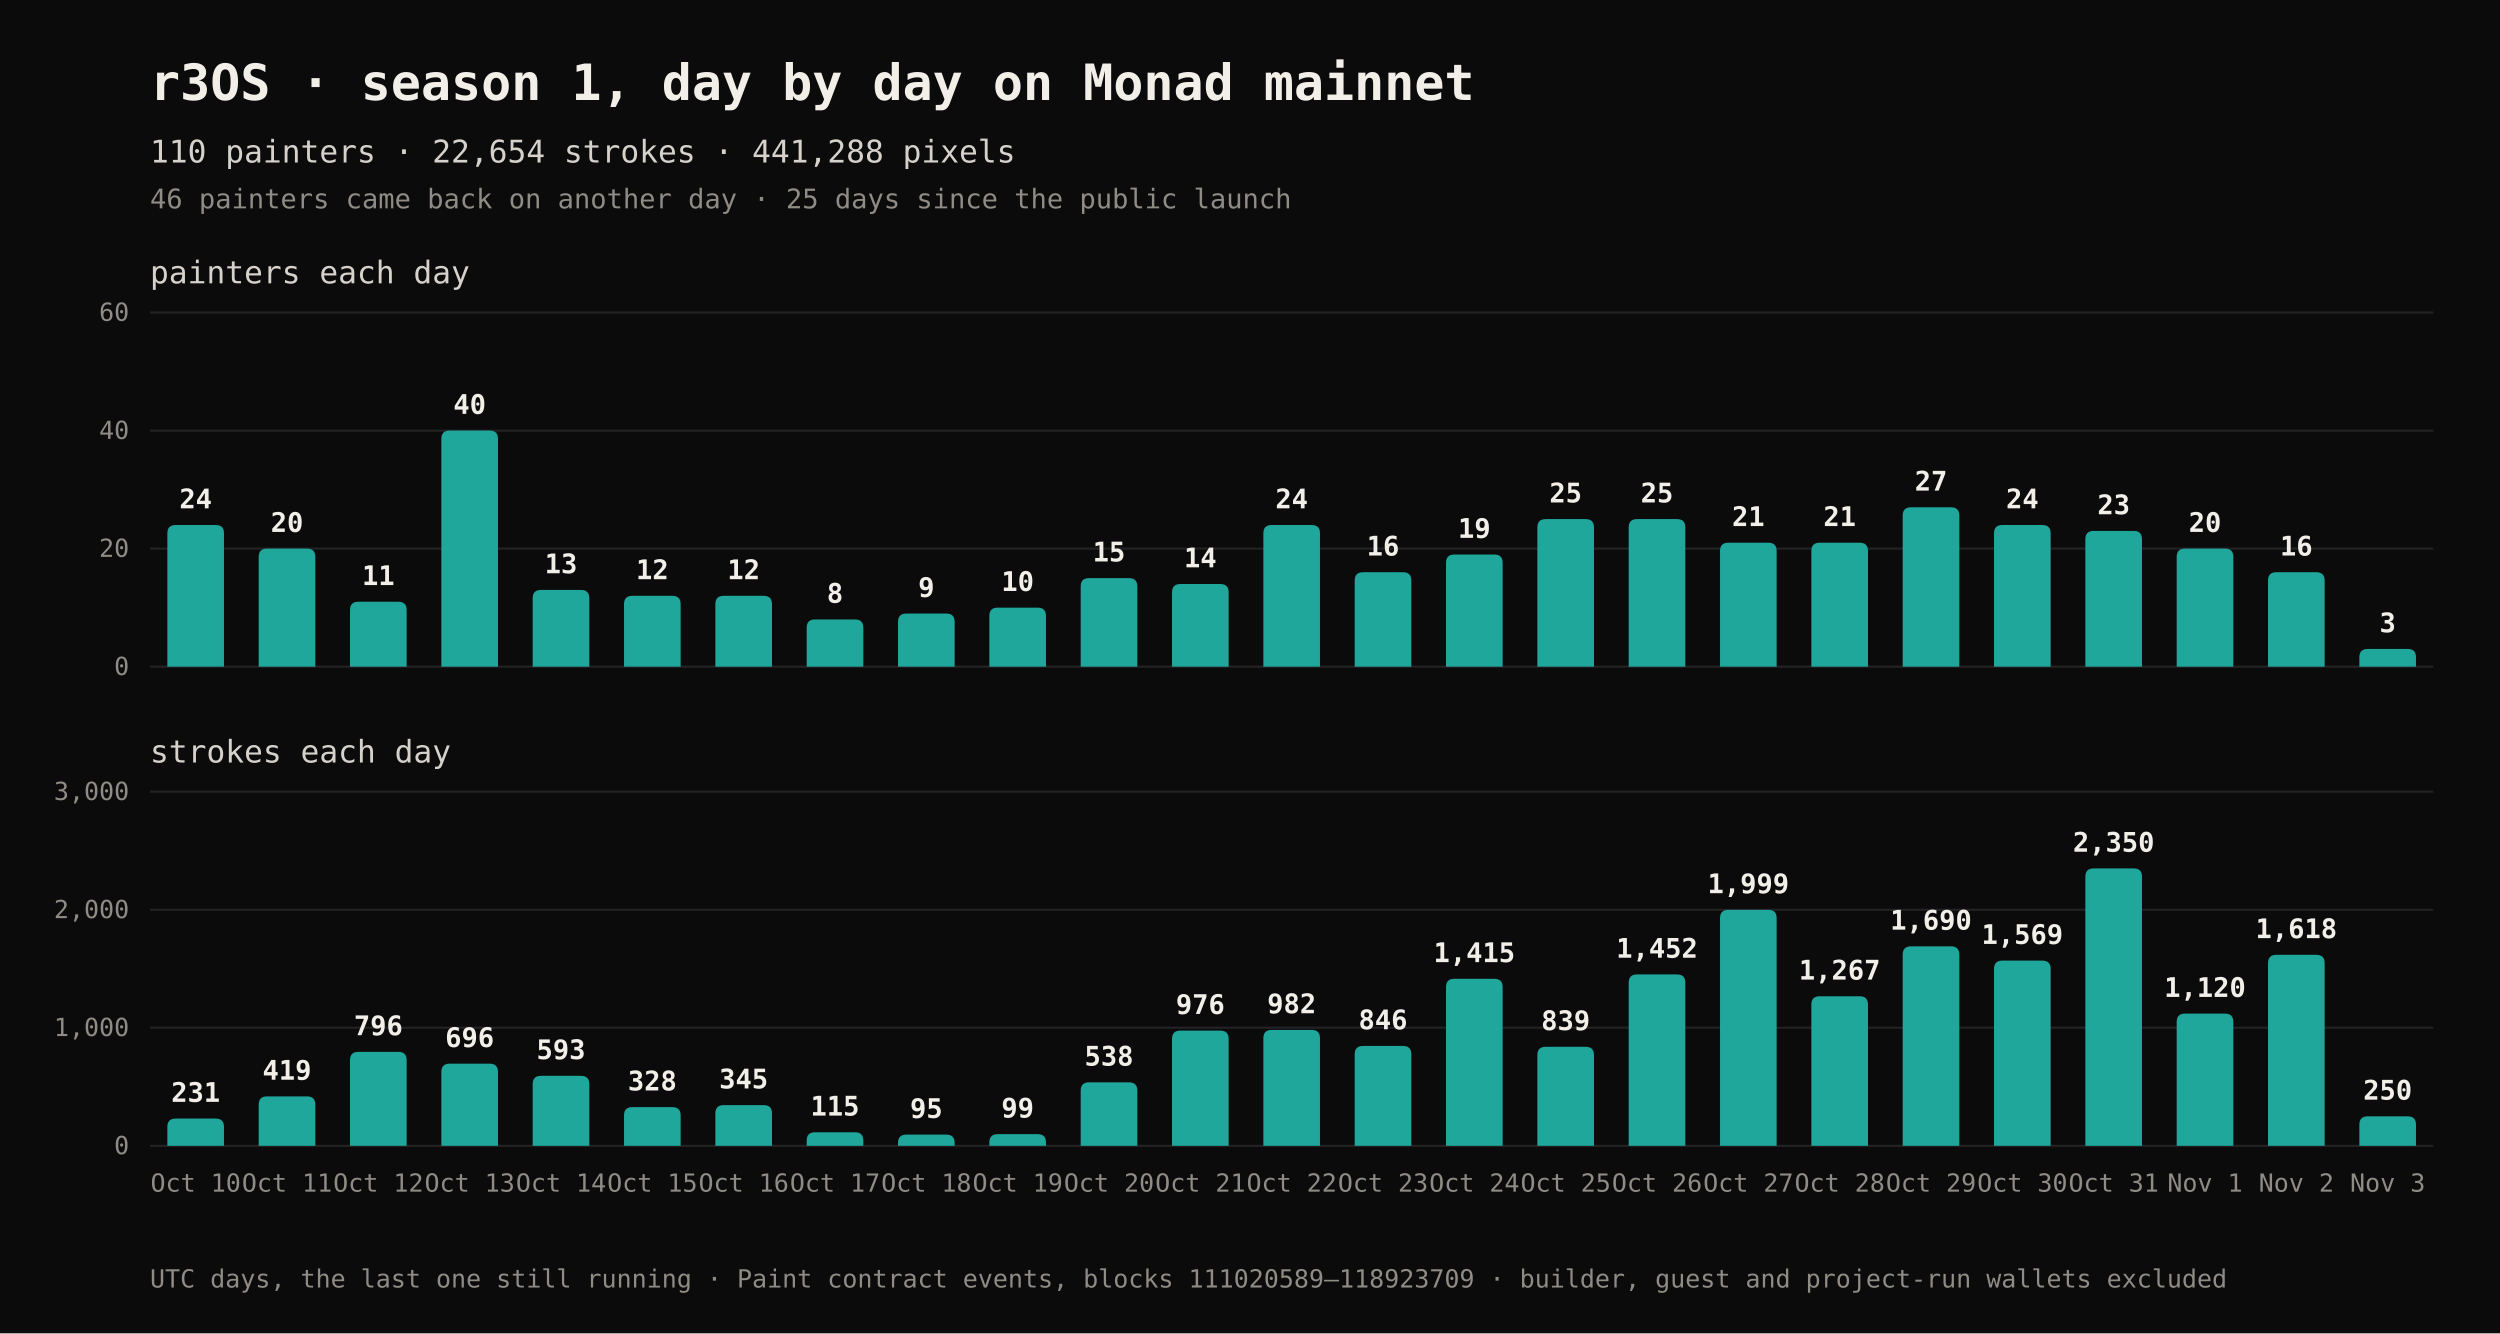
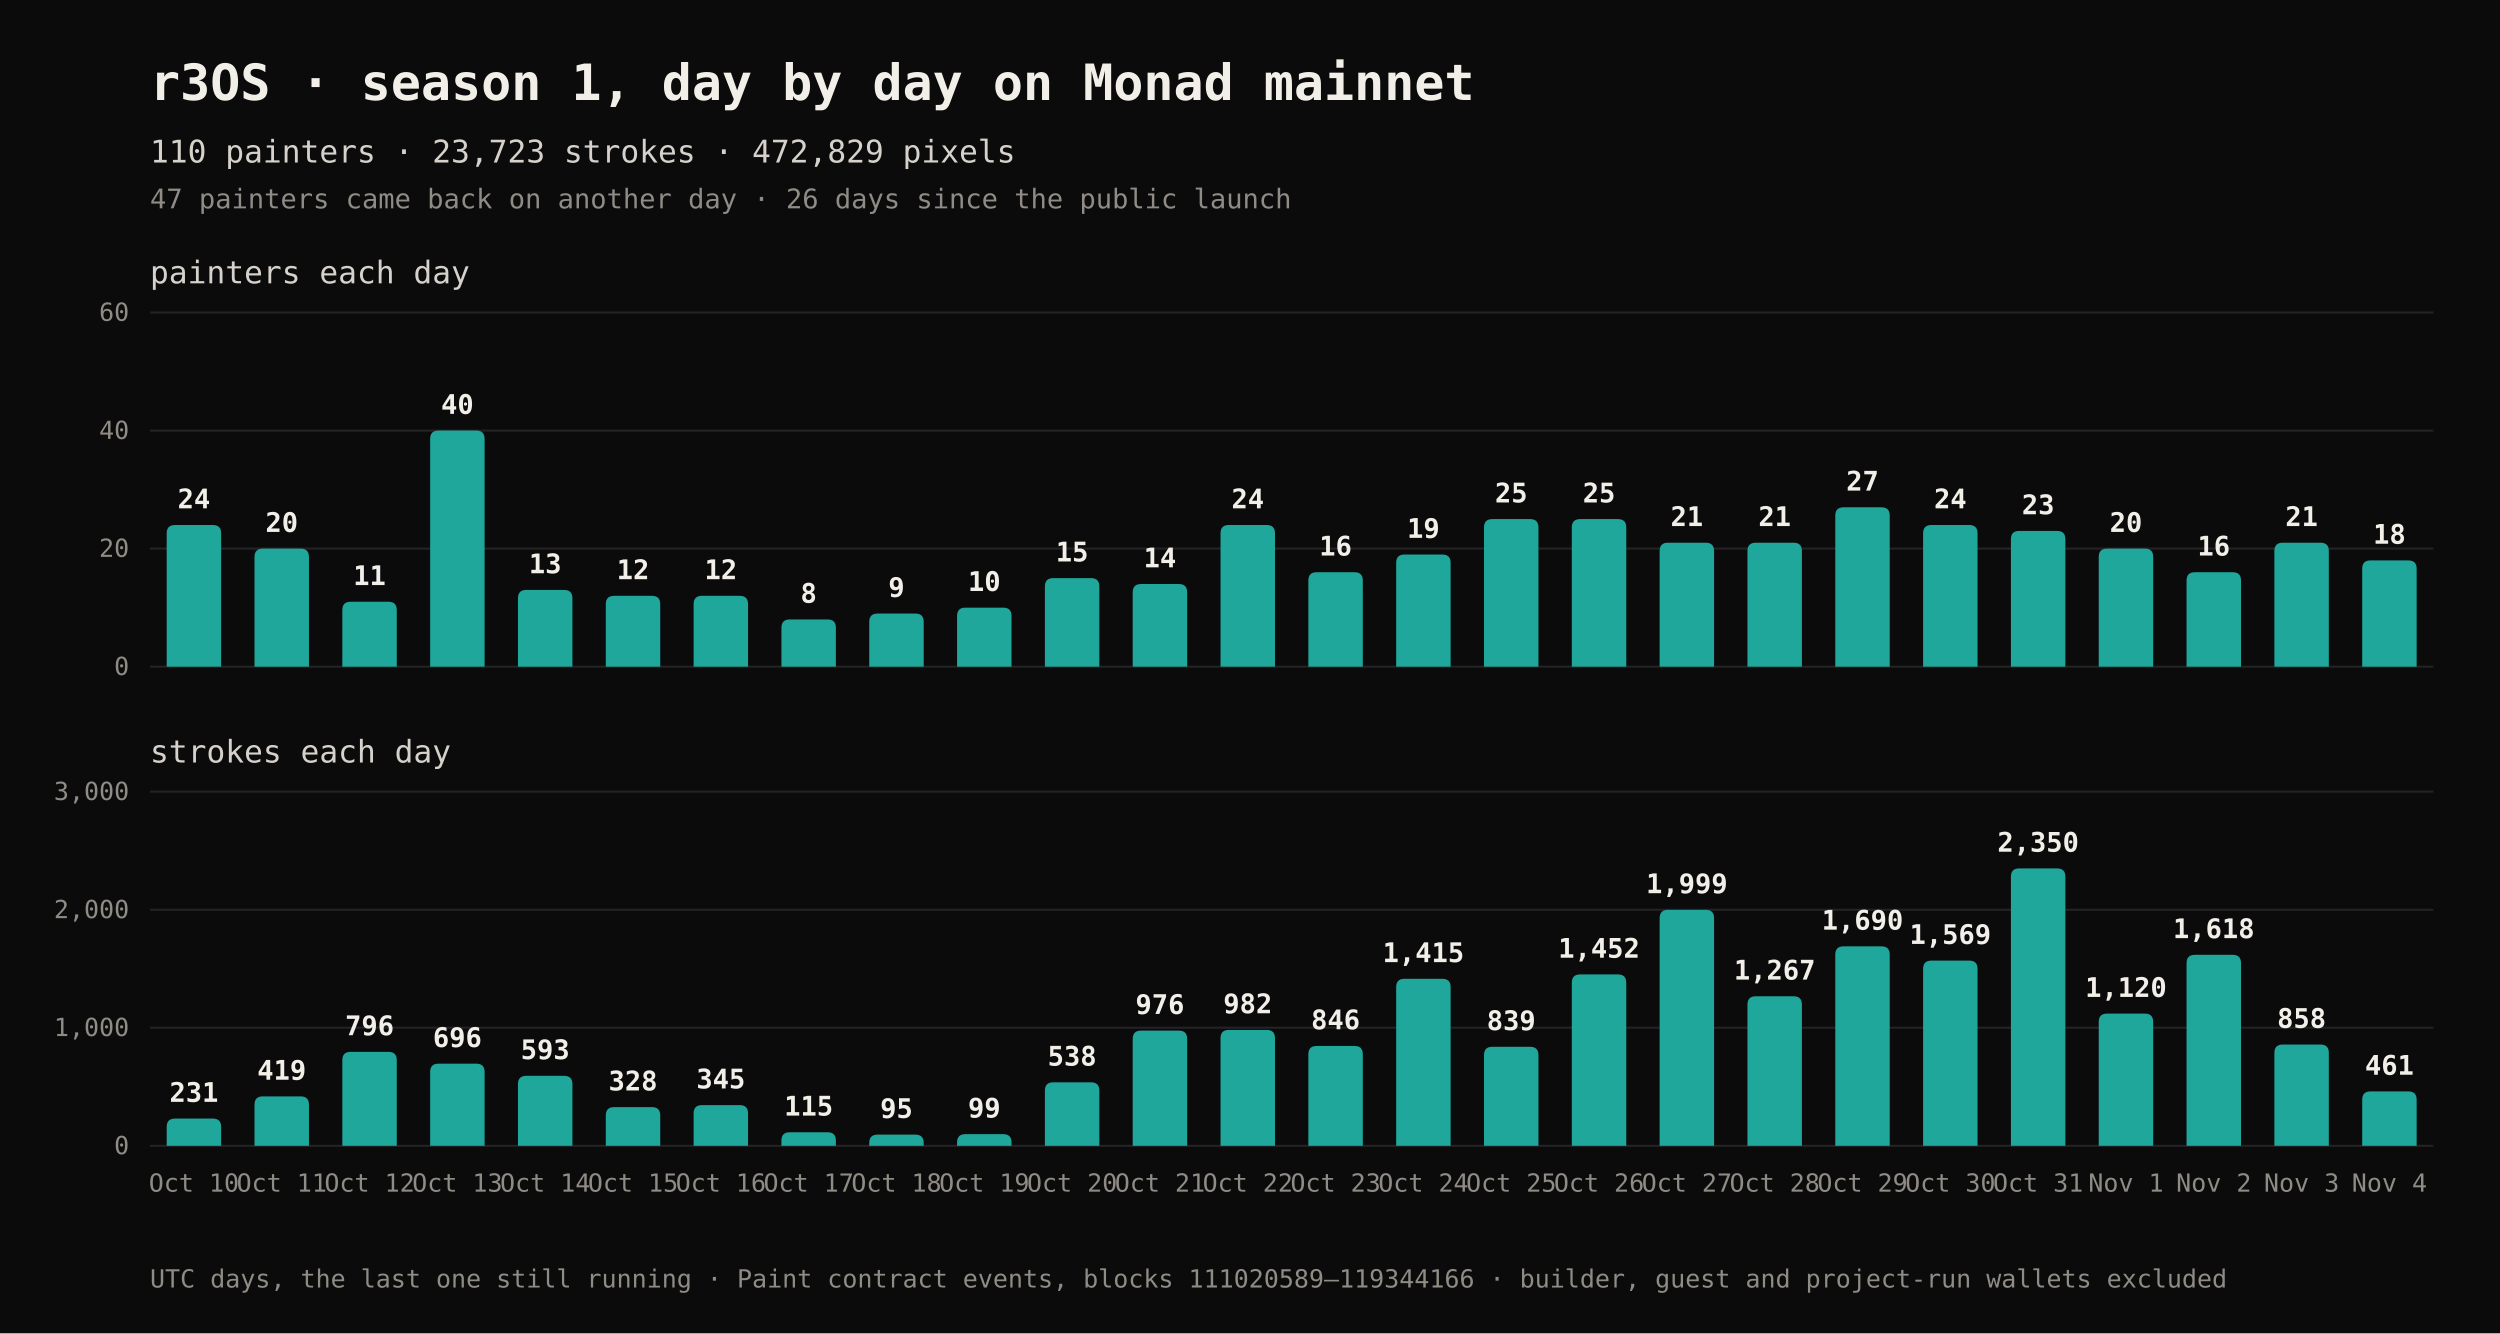
<svg xmlns="http://www.w3.org/2000/svg" width="1200" height="640" viewBox="0 0 1200 640" role="img" aria-labelledby="t d" font-family="'IBM Plex Mono', ui-monospace, SFMono-Regular, Menlo, Consolas, monospace">
  <rect width="1200" height="640" fill="#0b0b0c" />
  <text x="72" y="48" fill="#f2efe9" font-size="24" font-weight="700">r3OS · season 1, day by day on Monad mainnet</text>
-   <text x="72" y="78" fill="#d6d2cb" font-size="15">110 painters · 22,654 strokes · 441,288 pixels</text>
-   <text x="72" y="100" fill="#8f8b85" font-size="13">46 painters came back on another day · 25 days since the public launch</text>
+   <text x="72" y="78" fill="#d6d2cb" font-size="15">110 painters · 23,723 strokes · 472,829 pixels</text>
+   <text x="72" y="100" fill="#8f8b85" font-size="13">47 painters came back on another day · 26 days since the public launch</text>
  <text x="72" y="136" fill="#d6d2cb" font-size="15">painters each day</text>
  <line x1="72" x2="1168" y1="320.0" y2="320.0" stroke="#232326" stroke-width="1" />
  <text x="62" y="320.0" dy="4" text-anchor="end" fill="#8f8b85" font-size="12">0</text>
  <line x1="72" x2="1168" y1="263.3" y2="263.3" stroke="#232326" stroke-width="1" />
  <text x="62" y="263.3" dy="4" text-anchor="end" fill="#8f8b85" font-size="12">20</text>
  <line x1="72" x2="1168" y1="206.7" y2="206.7" stroke="#232326" stroke-width="1" />
  <text x="62" y="206.7" dy="4" text-anchor="end" fill="#8f8b85" font-size="12">40</text>
  <line x1="72" x2="1168" y1="150.0" y2="150.0" stroke="#232326" stroke-width="1" />
  <text x="62" y="150.0" dy="4" text-anchor="end" fill="#8f8b85" font-size="12">60</text>
-   <path d="M80.33,320V256Q80.33,252 84.33,252H103.51Q107.51,252 107.51,256V320Z" fill="#1fa79c" />
-   <text x="93.92" y="244" text-anchor="middle" fill="#f2efe9" font-size="13" font-weight="600">24</text>
-   <path d="M124.17,320V267.333Q124.17,263.333 128.17,263.333H147.35Q151.35,263.333 151.35,267.333V320Z" fill="#1fa79c" />
-   <text x="137.76" y="255.333" text-anchor="middle" fill="#f2efe9" font-size="13" font-weight="600">20</text>
-   <path d="M168.01,320V292.833Q168.01,288.833 172.01,288.833H191.19Q195.19,288.833 195.19,292.833V320Z" fill="#1fa79c" />
-   <text x="181.6" y="280.833" text-anchor="middle" fill="#f2efe9" font-size="13" font-weight="600">11</text>
-   <path d="M211.85,320V210.667Q211.85,206.667 215.85,206.667H235.03Q239.03,206.667 239.03,210.667V320Z" fill="#1fa79c" />
-   <text x="225.44" y="198.667" text-anchor="middle" fill="#f2efe9" font-size="13" font-weight="600">40</text>
-   <path d="M255.69,320V287.167Q255.69,283.167 259.69,283.167H278.87Q282.87,283.167 282.87,287.167V320Z" fill="#1fa79c" />
-   <text x="269.28" y="275.167" text-anchor="middle" fill="#f2efe9" font-size="13" font-weight="600">13</text>
-   <path d="M299.53,320V290Q299.53,286 303.53,286H322.71Q326.71,286 326.71,290V320Z" fill="#1fa79c" />
-   <text x="313.12" y="278" text-anchor="middle" fill="#f2efe9" font-size="13" font-weight="600">12</text>
-   <path d="M343.37,320V290Q343.37,286 347.37,286H366.55Q370.55,286 370.55,290V320Z" fill="#1fa79c" />
-   <text x="356.96" y="278" text-anchor="middle" fill="#f2efe9" font-size="13" font-weight="600">12</text>
-   <path d="M387.21,320V301.333Q387.21,297.333 391.21,297.333H410.39Q414.39,297.333 414.39,301.333V320Z" fill="#1fa79c" />
-   <text x="400.8" y="289.333" text-anchor="middle" fill="#f2efe9" font-size="13" font-weight="600">8</text>
-   <path d="M431.05,320V298.5Q431.05,294.5 435.05,294.5H454.23Q458.23,294.5 458.23,298.5V320Z" fill="#1fa79c" />
-   <text x="444.64" y="286.5" text-anchor="middle" fill="#f2efe9" font-size="13" font-weight="600">9</text>
-   <path d="M474.89,320V295.667Q474.89,291.667 478.89,291.667H498.07Q502.07,291.667 502.07,295.667V320Z" fill="#1fa79c" />
-   <text x="488.48" y="283.667" text-anchor="middle" fill="#f2efe9" font-size="13" font-weight="600">10</text>
-   <path d="M518.73,320V281.5Q518.73,277.5 522.73,277.5H541.91Q545.91,277.5 545.91,281.5V320Z" fill="#1fa79c" />
-   <text x="532.32" y="269.5" text-anchor="middle" fill="#f2efe9" font-size="13" font-weight="600">15</text>
-   <path d="M562.57,320V284.333Q562.57,280.333 566.57,280.333H585.75Q589.75,280.333 589.75,284.333V320Z" fill="#1fa79c" />
-   <text x="576.16" y="272.333" text-anchor="middle" fill="#f2efe9" font-size="13" font-weight="600">14</text>
-   <path d="M606.41,320V256Q606.41,252 610.41,252H629.59Q633.59,252 633.59,256V320Z" fill="#1fa79c" />
-   <text x="620" y="244" text-anchor="middle" fill="#f2efe9" font-size="13" font-weight="600">24</text>
-   <path d="M650.25,320V278.667Q650.25,274.667 654.25,274.667H673.43Q677.43,274.667 677.43,278.667V320Z" fill="#1fa79c" />
-   <text x="663.84" y="266.667" text-anchor="middle" fill="#f2efe9" font-size="13" font-weight="600">16</text>
-   <path d="M694.09,320V270.167Q694.09,266.167 698.09,266.167H717.27Q721.27,266.167 721.27,270.167V320Z" fill="#1fa79c" />
-   <text x="707.68" y="258.167" text-anchor="middle" fill="#f2efe9" font-size="13" font-weight="600">19</text>
-   <path d="M737.93,320V253.167Q737.93,249.167 741.93,249.167H761.11Q765.11,249.167 765.11,253.167V320Z" fill="#1fa79c" />
-   <text x="751.52" y="241.167" text-anchor="middle" fill="#f2efe9" font-size="13" font-weight="600">25</text>
-   <path d="M781.77,320V253.167Q781.77,249.167 785.77,249.167H804.95Q808.95,249.167 808.95,253.167V320Z" fill="#1fa79c" />
-   <text x="795.36" y="241.167" text-anchor="middle" fill="#f2efe9" font-size="13" font-weight="600">25</text>
-   <path d="M825.61,320V264.5Q825.61,260.5 829.61,260.5H848.79Q852.79,260.5 852.79,264.5V320Z" fill="#1fa79c" />
-   <text x="839.2" y="252.5" text-anchor="middle" fill="#f2efe9" font-size="13" font-weight="600">21</text>
-   <path d="M869.45,320V264.5Q869.45,260.5 873.45,260.5H892.63Q896.63,260.5 896.63,264.5V320Z" fill="#1fa79c" />
-   <text x="883.04" y="252.5" text-anchor="middle" fill="#f2efe9" font-size="13" font-weight="600">21</text>
-   <path d="M913.29,320V247.5Q913.29,243.5 917.29,243.5H936.47Q940.47,243.5 940.47,247.5V320Z" fill="#1fa79c" />
-   <text x="926.88" y="235.5" text-anchor="middle" fill="#f2efe9" font-size="13" font-weight="600">27</text>
-   <path d="M957.13,320V256Q957.13,252 961.13,252H980.31Q984.31,252 984.31,256V320Z" fill="#1fa79c" />
-   <text x="970.72" y="244" text-anchor="middle" fill="#f2efe9" font-size="13" font-weight="600">24</text>
-   <path d="M1000.97,320V258.833Q1000.97,254.833 1004.97,254.833H1024.15Q1028.15,254.833 1028.15,258.833V320Z" fill="#1fa79c" />
-   <text x="1014.56" y="246.833" text-anchor="middle" fill="#f2efe9" font-size="13" font-weight="600">23</text>
-   <path d="M1044.81,320V267.333Q1044.81,263.333 1048.81,263.333H1067.99Q1071.99,263.333 1071.99,267.333V320Z" fill="#1fa79c" />
-   <text x="1058.4" y="255.333" text-anchor="middle" fill="#f2efe9" font-size="13" font-weight="600">20</text>
-   <path d="M1088.65,320V278.667Q1088.65,274.667 1092.65,274.667H1111.83Q1115.83,274.667 1115.83,278.667V320Z" fill="#1fa79c" />
-   <text x="1102.24" y="266.667" text-anchor="middle" fill="#f2efe9" font-size="13" font-weight="600">16</text>
-   <path d="M1132.49,320V315.5Q1132.49,311.5 1136.49,311.5H1155.67Q1159.67,311.5 1159.67,315.5V320Z" fill="#1fa79c" />
-   <text x="1146.08" y="303.5" text-anchor="middle" fill="#f2efe9" font-size="13" font-weight="600">3</text>
+   <path d="M80.009,320V256Q80.009,252 84.009,252H102.145Q106.145,252 106.145,256V320Z" fill="#1fa79c" />
+   <text x="93.077" y="244" text-anchor="middle" fill="#f2efe9" font-size="13" font-weight="600">24</text>
+   <path d="M122.163,320V267.333Q122.163,263.333 126.163,263.333H144.298Q148.298,263.333 148.298,267.333V320Z" fill="#1fa79c" />
+   <text x="135.231" y="255.333" text-anchor="middle" fill="#f2efe9" font-size="13" font-weight="600">20</text>
+   <path d="M164.317,320V292.833Q164.317,288.833 168.317,288.833H186.452Q190.452,288.833 190.452,292.833V320Z" fill="#1fa79c" />
+   <text x="177.385" y="280.833" text-anchor="middle" fill="#f2efe9" font-size="13" font-weight="600">11</text>
+   <path d="M206.471,320V210.667Q206.471,206.667 210.471,206.667H228.606Q232.606,206.667 232.606,210.667V320Z" fill="#1fa79c" />
+   <text x="219.538" y="198.667" text-anchor="middle" fill="#f2efe9" font-size="13" font-weight="600">40</text>
+   <path d="M248.625,320V287.167Q248.625,283.167 252.625,283.167H270.76Q274.76,283.167 274.76,287.167V320Z" fill="#1fa79c" />
+   <text x="261.692" y="275.167" text-anchor="middle" fill="#f2efe9" font-size="13" font-weight="600">13</text>
+   <path d="M290.778,320V290Q290.778,286 294.778,286H312.914Q316.914,286 316.914,290V320Z" fill="#1fa79c" />
+   <text x="303.846" y="278" text-anchor="middle" fill="#f2efe9" font-size="13" font-weight="600">12</text>
+   <path d="M332.932,320V290Q332.932,286 336.932,286H355.068Q359.068,286 359.068,290V320Z" fill="#1fa79c" />
+   <text x="346" y="278" text-anchor="middle" fill="#f2efe9" font-size="13" font-weight="600">12</text>
+   <path d="M375.086,320V301.333Q375.086,297.333 379.086,297.333H397.222Q401.222,297.333 401.222,301.333V320Z" fill="#1fa79c" />
+   <text x="388.154" y="289.333" text-anchor="middle" fill="#f2efe9" font-size="13" font-weight="600">8</text>
+   <path d="M417.24,320V298.5Q417.24,294.5 421.24,294.5H439.375Q443.375,294.5 443.375,298.5V320Z" fill="#1fa79c" />
+   <text x="430.308" y="286.5" text-anchor="middle" fill="#f2efe9" font-size="13" font-weight="600">9</text>
+   <path d="M459.394,320V295.667Q459.394,291.667 463.394,291.667H481.529Q485.529,291.667 485.529,295.667V320Z" fill="#1fa79c" />
+   <text x="472.462" y="283.667" text-anchor="middle" fill="#f2efe9" font-size="13" font-weight="600">10</text>
+   <path d="M501.548,320V281.5Q501.548,277.5 505.548,277.5H523.683Q527.683,277.5 527.683,281.5V320Z" fill="#1fa79c" />
+   <text x="514.615" y="269.5" text-anchor="middle" fill="#f2efe9" font-size="13" font-weight="600">15</text>
+   <path d="M543.702,320V284.333Q543.702,280.333 547.702,280.333H565.837Q569.837,280.333 569.837,284.333V320Z" fill="#1fa79c" />
+   <text x="556.769" y="272.333" text-anchor="middle" fill="#f2efe9" font-size="13" font-weight="600">14</text>
+   <path d="M585.855,320V256Q585.855,252 589.855,252H607.991Q611.991,252 611.991,256V320Z" fill="#1fa79c" />
+   <text x="598.923" y="244" text-anchor="middle" fill="#f2efe9" font-size="13" font-weight="600">24</text>
+   <path d="M628.009,320V278.667Q628.009,274.667 632.009,274.667H650.145Q654.145,274.667 654.145,278.667V320Z" fill="#1fa79c" />
+   <text x="641.077" y="266.667" text-anchor="middle" fill="#f2efe9" font-size="13" font-weight="600">16</text>
+   <path d="M670.163,320V270.167Q670.163,266.167 674.163,266.167H692.298Q696.298,266.167 696.298,270.167V320Z" fill="#1fa79c" />
+   <text x="683.231" y="258.167" text-anchor="middle" fill="#f2efe9" font-size="13" font-weight="600">19</text>
+   <path d="M712.317,320V253.167Q712.317,249.167 716.317,249.167H734.452Q738.452,249.167 738.452,253.167V320Z" fill="#1fa79c" />
+   <text x="725.385" y="241.167" text-anchor="middle" fill="#f2efe9" font-size="13" font-weight="600">25</text>
+   <path d="M754.471,320V253.167Q754.471,249.167 758.471,249.167H776.606Q780.606,249.167 780.606,253.167V320Z" fill="#1fa79c" />
+   <text x="767.538" y="241.167" text-anchor="middle" fill="#f2efe9" font-size="13" font-weight="600">25</text>
+   <path d="M796.625,320V264.5Q796.625,260.5 800.625,260.5H818.76Q822.76,260.5 822.76,264.5V320Z" fill="#1fa79c" />
+   <text x="809.692" y="252.5" text-anchor="middle" fill="#f2efe9" font-size="13" font-weight="600">21</text>
+   <path d="M838.778,320V264.5Q838.778,260.5 842.778,260.5H860.914Q864.914,260.5 864.914,264.5V320Z" fill="#1fa79c" />
+   <text x="851.846" y="252.5" text-anchor="middle" fill="#f2efe9" font-size="13" font-weight="600">21</text>
+   <path d="M880.932,320V247.5Q880.932,243.5 884.932,243.5H903.068Q907.068,243.5 907.068,247.5V320Z" fill="#1fa79c" />
+   <text x="894" y="235.5" text-anchor="middle" fill="#f2efe9" font-size="13" font-weight="600">27</text>
+   <path d="M923.086,320V256Q923.086,252 927.086,252H945.222Q949.222,252 949.222,256V320Z" fill="#1fa79c" />
+   <text x="936.154" y="244" text-anchor="middle" fill="#f2efe9" font-size="13" font-weight="600">24</text>
+   <path d="M965.24,320V258.833Q965.24,254.833 969.24,254.833H987.375Q991.375,254.833 991.375,258.833V320Z" fill="#1fa79c" />
+   <text x="978.308" y="246.833" text-anchor="middle" fill="#f2efe9" font-size="13" font-weight="600">23</text>
+   <path d="M1007.394,320V267.333Q1007.394,263.333 1011.394,263.333H1029.529Q1033.529,263.333 1033.529,267.333V320Z" fill="#1fa79c" />
+   <text x="1020.462" y="255.333" text-anchor="middle" fill="#f2efe9" font-size="13" font-weight="600">20</text>
+   <path d="M1049.548,320V278.667Q1049.548,274.667 1053.548,274.667H1071.683Q1075.683,274.667 1075.683,278.667V320Z" fill="#1fa79c" />
+   <text x="1062.615" y="266.667" text-anchor="middle" fill="#f2efe9" font-size="13" font-weight="600">16</text>
+   <path d="M1091.702,320V264.5Q1091.702,260.5 1095.702,260.5H1113.837Q1117.837,260.5 1117.837,264.5V320Z" fill="#1fa79c" />
+   <text x="1104.769" y="252.5" text-anchor="middle" fill="#f2efe9" font-size="13" font-weight="600">21</text>
+   <path d="M1133.855,320V273Q1133.855,269 1137.855,269H1155.991Q1159.991,269 1159.991,273V320Z" fill="#1fa79c" />
+   <text x="1146.923" y="261" text-anchor="middle" fill="#f2efe9" font-size="13" font-weight="600">18</text>
  <text x="72" y="366" fill="#d6d2cb" font-size="15">strokes each day</text>
  <line x1="72" x2="1168" y1="550.0" y2="550.0" stroke="#232326" stroke-width="1" />
  <text x="62" y="550.0" dy="4" text-anchor="end" fill="#8f8b85" font-size="12">0</text>
  <line x1="72" x2="1168" y1="493.3" y2="493.3" stroke="#232326" stroke-width="1" />
  <text x="62" y="493.3" dy="4" text-anchor="end" fill="#8f8b85" font-size="12">1,000</text>
  <line x1="72" x2="1168" y1="436.7" y2="436.7" stroke="#232326" stroke-width="1" />
  <text x="62" y="436.7" dy="4" text-anchor="end" fill="#8f8b85" font-size="12">2,000</text>
  <line x1="72" x2="1168" y1="380.0" y2="380.0" stroke="#232326" stroke-width="1" />
  <text x="62" y="380.0" dy="4" text-anchor="end" fill="#8f8b85" font-size="12">3,000</text>
-   <path d="M80.33,550V540.91Q80.33,536.91 84.33,536.91H103.51Q107.51,536.91 107.51,540.91V550Z" fill="#1fa79c" />
-   <text x="93.92" y="528.91" text-anchor="middle" fill="#f2efe9" font-size="13" font-weight="600">231</text>
-   <text x="93.92" y="572" text-anchor="middle" fill="#8f8b85" font-size="12">Oct 10</text>
-   <path d="M124.17,550V530.257Q124.17,526.257 128.17,526.257H147.35Q151.35,526.257 151.35,530.257V550Z" fill="#1fa79c" />
-   <text x="137.76" y="518.257" text-anchor="middle" fill="#f2efe9" font-size="13" font-weight="600">419</text>
-   <text x="137.76" y="572" text-anchor="middle" fill="#8f8b85" font-size="12">Oct 11</text>
-   <path d="M168.01,550V508.893Q168.01,504.893 172.01,504.893H191.19Q195.19,504.893 195.19,508.893V550Z" fill="#1fa79c" />
-   <text x="181.6" y="496.893" text-anchor="middle" fill="#f2efe9" font-size="13" font-weight="600">796</text>
-   <text x="181.6" y="572" text-anchor="middle" fill="#8f8b85" font-size="12">Oct 12</text>
-   <path d="M211.85,550V514.56Q211.85,510.56 215.85,510.56H235.03Q239.03,510.56 239.03,514.56V550Z" fill="#1fa79c" />
-   <text x="225.44" y="502.56" text-anchor="middle" fill="#f2efe9" font-size="13" font-weight="600">696</text>
-   <text x="225.44" y="572" text-anchor="middle" fill="#8f8b85" font-size="12">Oct 13</text>
-   <path d="M255.69,550V520.397Q255.69,516.397 259.69,516.397H278.87Q282.87,516.397 282.87,520.397V550Z" fill="#1fa79c" />
-   <text x="269.28" y="508.397" text-anchor="middle" fill="#f2efe9" font-size="13" font-weight="600">593</text>
-   <text x="269.28" y="572" text-anchor="middle" fill="#8f8b85" font-size="12">Oct 14</text>
-   <path d="M299.53,550V535.413Q299.53,531.413 303.53,531.413H322.71Q326.71,531.413 326.71,535.413V550Z" fill="#1fa79c" />
-   <text x="313.12" y="523.413" text-anchor="middle" fill="#f2efe9" font-size="13" font-weight="600">328</text>
-   <text x="313.12" y="572" text-anchor="middle" fill="#8f8b85" font-size="12">Oct 15</text>
-   <path d="M343.37,550V534.45Q343.37,530.45 347.37,530.45H366.55Q370.55,530.45 370.55,534.45V550Z" fill="#1fa79c" />
-   <text x="356.96" y="522.45" text-anchor="middle" fill="#f2efe9" font-size="13" font-weight="600">345</text>
-   <text x="356.96" y="572" text-anchor="middle" fill="#8f8b85" font-size="12">Oct 16</text>
-   <path d="M387.21,550V547.483Q387.21,543.483 391.21,543.483H410.39Q414.39,543.483 414.39,547.483V550Z" fill="#1fa79c" />
-   <text x="400.8" y="535.483" text-anchor="middle" fill="#f2efe9" font-size="13" font-weight="600">115</text>
-   <text x="400.8" y="572" text-anchor="middle" fill="#8f8b85" font-size="12">Oct 17</text>
-   <path d="M431.05,550V548.617Q431.05,544.617 435.05,544.617H454.23Q458.23,544.617 458.23,548.617V550Z" fill="#1fa79c" />
-   <text x="444.64" y="536.617" text-anchor="middle" fill="#f2efe9" font-size="13" font-weight="600">95</text>
-   <text x="444.64" y="572" text-anchor="middle" fill="#8f8b85" font-size="12">Oct 18</text>
-   <path d="M474.89,550V548.39Q474.89,544.39 478.89,544.39H498.07Q502.07,544.39 502.07,548.39V550Z" fill="#1fa79c" />
-   <text x="488.48" y="536.39" text-anchor="middle" fill="#f2efe9" font-size="13" font-weight="600">99</text>
-   <text x="488.48" y="572" text-anchor="middle" fill="#8f8b85" font-size="12">Oct 19</text>
-   <path d="M518.73,550V523.513Q518.73,519.513 522.73,519.513H541.91Q545.91,519.513 545.91,523.513V550Z" fill="#1fa79c" />
-   <text x="532.32" y="511.513" text-anchor="middle" fill="#f2efe9" font-size="13" font-weight="600">538</text>
-   <text x="532.32" y="572" text-anchor="middle" fill="#8f8b85" font-size="12">Oct 20</text>
-   <path d="M562.57,550V498.693Q562.57,494.693 566.57,494.693H585.75Q589.75,494.693 589.75,498.693V550Z" fill="#1fa79c" />
-   <text x="576.16" y="486.693" text-anchor="middle" fill="#f2efe9" font-size="13" font-weight="600">976</text>
-   <text x="576.16" y="572" text-anchor="middle" fill="#8f8b85" font-size="12">Oct 21</text>
-   <path d="M606.41,550V498.353Q606.41,494.353 610.41,494.353H629.59Q633.59,494.353 633.59,498.353V550Z" fill="#1fa79c" />
-   <text x="620" y="486.353" text-anchor="middle" fill="#f2efe9" font-size="13" font-weight="600">982</text>
-   <text x="620" y="572" text-anchor="middle" fill="#8f8b85" font-size="12">Oct 22</text>
-   <path d="M650.25,550V506.06Q650.25,502.06 654.25,502.06H673.43Q677.43,502.06 677.43,506.06V550Z" fill="#1fa79c" />
-   <text x="663.84" y="494.06" text-anchor="middle" fill="#f2efe9" font-size="13" font-weight="600">846</text>
-   <text x="663.84" y="572" text-anchor="middle" fill="#8f8b85" font-size="12">Oct 23</text>
-   <path d="M694.09,550V473.817Q694.09,469.817 698.09,469.817H717.27Q721.27,469.817 721.27,473.817V550Z" fill="#1fa79c" />
-   <text x="707.68" y="461.817" text-anchor="middle" fill="#f2efe9" font-size="13" font-weight="600">1,415</text>
-   <text x="707.68" y="572" text-anchor="middle" fill="#8f8b85" font-size="12">Oct 24</text>
-   <path d="M737.93,550V506.457Q737.93,502.457 741.93,502.457H761.11Q765.11,502.457 765.11,506.457V550Z" fill="#1fa79c" />
-   <text x="751.52" y="494.457" text-anchor="middle" fill="#f2efe9" font-size="13" font-weight="600">839</text>
-   <text x="751.52" y="572" text-anchor="middle" fill="#8f8b85" font-size="12">Oct 25</text>
-   <path d="M781.77,550V471.72Q781.77,467.72 785.77,467.72H804.95Q808.95,467.72 808.95,471.72V550Z" fill="#1fa79c" />
-   <text x="795.36" y="459.72" text-anchor="middle" fill="#f2efe9" font-size="13" font-weight="600">1,452</text>
-   <text x="795.36" y="572" text-anchor="middle" fill="#8f8b85" font-size="12">Oct 26</text>
-   <path d="M825.61,550V440.723Q825.61,436.723 829.61,436.723H848.79Q852.79,436.723 852.79,440.723V550Z" fill="#1fa79c" />
-   <text x="839.2" y="428.723" text-anchor="middle" fill="#f2efe9" font-size="13" font-weight="600">1,999</text>
-   <text x="839.2" y="572" text-anchor="middle" fill="#8f8b85" font-size="12">Oct 27</text>
-   <path d="M869.45,550V482.203Q869.45,478.203 873.45,478.203H892.63Q896.63,478.203 896.63,482.203V550Z" fill="#1fa79c" />
-   <text x="883.04" y="470.203" text-anchor="middle" fill="#f2efe9" font-size="13" font-weight="600">1,267</text>
-   <text x="883.04" y="572" text-anchor="middle" fill="#8f8b85" font-size="12">Oct 28</text>
-   <path d="M913.29,550V458.233Q913.29,454.233 917.29,454.233H936.47Q940.47,454.233 940.47,458.233V550Z" fill="#1fa79c" />
-   <text x="926.88" y="446.233" text-anchor="middle" fill="#f2efe9" font-size="13" font-weight="600">1,690</text>
-   <text x="926.88" y="572" text-anchor="middle" fill="#8f8b85" font-size="12">Oct 29</text>
-   <path d="M957.13,550V465.09Q957.13,461.09 961.13,461.09H980.31Q984.31,461.09 984.31,465.09V550Z" fill="#1fa79c" />
-   <text x="970.72" y="453.09" text-anchor="middle" fill="#f2efe9" font-size="13" font-weight="600">1,569</text>
-   <text x="970.72" y="572" text-anchor="middle" fill="#8f8b85" font-size="12">Oct 30</text>
-   <path d="M1000.97,550V420.833Q1000.97,416.833 1004.97,416.833H1024.15Q1028.15,416.833 1028.15,420.833V550Z" fill="#1fa79c" />
-   <text x="1014.56" y="408.833" text-anchor="middle" fill="#f2efe9" font-size="13" font-weight="600">2,350</text>
-   <text x="1014.56" y="572" text-anchor="middle" fill="#8f8b85" font-size="12">Oct 31</text>
-   <path d="M1044.81,550V490.533Q1044.81,486.533 1048.81,486.533H1067.99Q1071.99,486.533 1071.99,490.533V550Z" fill="#1fa79c" />
-   <text x="1058.4" y="478.533" text-anchor="middle" fill="#f2efe9" font-size="13" font-weight="600">1,120</text>
-   <text x="1058.4" y="572" text-anchor="middle" fill="#8f8b85" font-size="12">Nov 1</text>
-   <path d="M1088.65,550V462.313Q1088.65,458.313 1092.65,458.313H1111.83Q1115.83,458.313 1115.83,462.313V550Z" fill="#1fa79c" />
-   <text x="1102.24" y="450.313" text-anchor="middle" fill="#f2efe9" font-size="13" font-weight="600">1,618</text>
-   <text x="1102.24" y="572" text-anchor="middle" fill="#8f8b85" font-size="12">Nov 2</text>
-   <path d="M1132.49,550V539.833Q1132.49,535.833 1136.49,535.833H1155.67Q1159.67,535.833 1159.67,539.833V550Z" fill="#1fa79c" />
-   <text x="1146.08" y="527.833" text-anchor="middle" fill="#f2efe9" font-size="13" font-weight="600">250</text>
-   <text x="1146.08" y="572" text-anchor="middle" fill="#8f8b85" font-size="12">Nov 3</text>
-   <text x="72" y="618" fill="#8f8b85" font-size="12">UTC days, the last one still running · Paint contract events, blocks 111020589–118923709 · builder, guest and project-run wallets excluded</text>
+   <path d="M80.009,550V540.91Q80.009,536.91 84.009,536.91H102.145Q106.145,536.91 106.145,540.91V550Z" fill="#1fa79c" />
+   <text x="93.077" y="528.91" text-anchor="middle" fill="#f2efe9" font-size="13" font-weight="600">231</text>
+   <text x="93.077" y="572" text-anchor="middle" fill="#8f8b85" font-size="12">Oct 10</text>
+   <path d="M122.163,550V530.257Q122.163,526.257 126.163,526.257H144.298Q148.298,526.257 148.298,530.257V550Z" fill="#1fa79c" />
+   <text x="135.231" y="518.257" text-anchor="middle" fill="#f2efe9" font-size="13" font-weight="600">419</text>
+   <text x="135.231" y="572" text-anchor="middle" fill="#8f8b85" font-size="12">Oct 11</text>
+   <path d="M164.317,550V508.893Q164.317,504.893 168.317,504.893H186.452Q190.452,504.893 190.452,508.893V550Z" fill="#1fa79c" />
+   <text x="177.385" y="496.893" text-anchor="middle" fill="#f2efe9" font-size="13" font-weight="600">796</text>
+   <text x="177.385" y="572" text-anchor="middle" fill="#8f8b85" font-size="12">Oct 12</text>
+   <path d="M206.471,550V514.56Q206.471,510.56 210.471,510.56H228.606Q232.606,510.56 232.606,514.56V550Z" fill="#1fa79c" />
+   <text x="219.538" y="502.56" text-anchor="middle" fill="#f2efe9" font-size="13" font-weight="600">696</text>
+   <text x="219.538" y="572" text-anchor="middle" fill="#8f8b85" font-size="12">Oct 13</text>
+   <path d="M248.625,550V520.397Q248.625,516.397 252.625,516.397H270.76Q274.76,516.397 274.76,520.397V550Z" fill="#1fa79c" />
+   <text x="261.692" y="508.397" text-anchor="middle" fill="#f2efe9" font-size="13" font-weight="600">593</text>
+   <text x="261.692" y="572" text-anchor="middle" fill="#8f8b85" font-size="12">Oct 14</text>
+   <path d="M290.778,550V535.413Q290.778,531.413 294.778,531.413H312.914Q316.914,531.413 316.914,535.413V550Z" fill="#1fa79c" />
+   <text x="303.846" y="523.413" text-anchor="middle" fill="#f2efe9" font-size="13" font-weight="600">328</text>
+   <text x="303.846" y="572" text-anchor="middle" fill="#8f8b85" font-size="12">Oct 15</text>
+   <path d="M332.932,550V534.45Q332.932,530.45 336.932,530.45H355.068Q359.068,530.45 359.068,534.45V550Z" fill="#1fa79c" />
+   <text x="346" y="522.45" text-anchor="middle" fill="#f2efe9" font-size="13" font-weight="600">345</text>
+   <text x="346" y="572" text-anchor="middle" fill="#8f8b85" font-size="12">Oct 16</text>
+   <path d="M375.086,550V547.483Q375.086,543.483 379.086,543.483H397.222Q401.222,543.483 401.222,547.483V550Z" fill="#1fa79c" />
+   <text x="388.154" y="535.483" text-anchor="middle" fill="#f2efe9" font-size="13" font-weight="600">115</text>
+   <text x="388.154" y="572" text-anchor="middle" fill="#8f8b85" font-size="12">Oct 17</text>
+   <path d="M417.24,550V548.617Q417.24,544.617 421.24,544.617H439.375Q443.375,544.617 443.375,548.617V550Z" fill="#1fa79c" />
+   <text x="430.308" y="536.617" text-anchor="middle" fill="#f2efe9" font-size="13" font-weight="600">95</text>
+   <text x="430.308" y="572" text-anchor="middle" fill="#8f8b85" font-size="12">Oct 18</text>
+   <path d="M459.394,550V548.39Q459.394,544.39 463.394,544.39H481.529Q485.529,544.39 485.529,548.39V550Z" fill="#1fa79c" />
+   <text x="472.462" y="536.39" text-anchor="middle" fill="#f2efe9" font-size="13" font-weight="600">99</text>
+   <text x="472.462" y="572" text-anchor="middle" fill="#8f8b85" font-size="12">Oct 19</text>
+   <path d="M501.548,550V523.513Q501.548,519.513 505.548,519.513H523.683Q527.683,519.513 527.683,523.513V550Z" fill="#1fa79c" />
+   <text x="514.615" y="511.513" text-anchor="middle" fill="#f2efe9" font-size="13" font-weight="600">538</text>
+   <text x="514.615" y="572" text-anchor="middle" fill="#8f8b85" font-size="12">Oct 20</text>
+   <path d="M543.702,550V498.693Q543.702,494.693 547.702,494.693H565.837Q569.837,494.693 569.837,498.693V550Z" fill="#1fa79c" />
+   <text x="556.769" y="486.693" text-anchor="middle" fill="#f2efe9" font-size="13" font-weight="600">976</text>
+   <text x="556.769" y="572" text-anchor="middle" fill="#8f8b85" font-size="12">Oct 21</text>
+   <path d="M585.855,550V498.353Q585.855,494.353 589.855,494.353H607.991Q611.991,494.353 611.991,498.353V550Z" fill="#1fa79c" />
+   <text x="598.923" y="486.353" text-anchor="middle" fill="#f2efe9" font-size="13" font-weight="600">982</text>
+   <text x="598.923" y="572" text-anchor="middle" fill="#8f8b85" font-size="12">Oct 22</text>
+   <path d="M628.009,550V506.06Q628.009,502.06 632.009,502.06H650.145Q654.145,502.06 654.145,506.06V550Z" fill="#1fa79c" />
+   <text x="641.077" y="494.06" text-anchor="middle" fill="#f2efe9" font-size="13" font-weight="600">846</text>
+   <text x="641.077" y="572" text-anchor="middle" fill="#8f8b85" font-size="12">Oct 23</text>
+   <path d="M670.163,550V473.817Q670.163,469.817 674.163,469.817H692.298Q696.298,469.817 696.298,473.817V550Z" fill="#1fa79c" />
+   <text x="683.231" y="461.817" text-anchor="middle" fill="#f2efe9" font-size="13" font-weight="600">1,415</text>
+   <text x="683.231" y="572" text-anchor="middle" fill="#8f8b85" font-size="12">Oct 24</text>
+   <path d="M712.317,550V506.457Q712.317,502.457 716.317,502.457H734.452Q738.452,502.457 738.452,506.457V550Z" fill="#1fa79c" />
+   <text x="725.385" y="494.457" text-anchor="middle" fill="#f2efe9" font-size="13" font-weight="600">839</text>
+   <text x="725.385" y="572" text-anchor="middle" fill="#8f8b85" font-size="12">Oct 25</text>
+   <path d="M754.471,550V471.72Q754.471,467.72 758.471,467.72H776.606Q780.606,467.72 780.606,471.72V550Z" fill="#1fa79c" />
+   <text x="767.538" y="459.72" text-anchor="middle" fill="#f2efe9" font-size="13" font-weight="600">1,452</text>
+   <text x="767.538" y="572" text-anchor="middle" fill="#8f8b85" font-size="12">Oct 26</text>
+   <path d="M796.625,550V440.723Q796.625,436.723 800.625,436.723H818.76Q822.76,436.723 822.76,440.723V550Z" fill="#1fa79c" />
+   <text x="809.692" y="428.723" text-anchor="middle" fill="#f2efe9" font-size="13" font-weight="600">1,999</text>
+   <text x="809.692" y="572" text-anchor="middle" fill="#8f8b85" font-size="12">Oct 27</text>
+   <path d="M838.778,550V482.203Q838.778,478.203 842.778,478.203H860.914Q864.914,478.203 864.914,482.203V550Z" fill="#1fa79c" />
+   <text x="851.846" y="470.203" text-anchor="middle" fill="#f2efe9" font-size="13" font-weight="600">1,267</text>
+   <text x="851.846" y="572" text-anchor="middle" fill="#8f8b85" font-size="12">Oct 28</text>
+   <path d="M880.932,550V458.233Q880.932,454.233 884.932,454.233H903.068Q907.068,454.233 907.068,458.233V550Z" fill="#1fa79c" />
+   <text x="894" y="446.233" text-anchor="middle" fill="#f2efe9" font-size="13" font-weight="600">1,690</text>
+   <text x="894" y="572" text-anchor="middle" fill="#8f8b85" font-size="12">Oct 29</text>
+   <path d="M923.086,550V465.09Q923.086,461.09 927.086,461.09H945.222Q949.222,461.09 949.222,465.09V550Z" fill="#1fa79c" />
+   <text x="936.154" y="453.09" text-anchor="middle" fill="#f2efe9" font-size="13" font-weight="600">1,569</text>
+   <text x="936.154" y="572" text-anchor="middle" fill="#8f8b85" font-size="12">Oct 30</text>
+   <path d="M965.24,550V420.833Q965.24,416.833 969.24,416.833H987.375Q991.375,416.833 991.375,420.833V550Z" fill="#1fa79c" />
+   <text x="978.308" y="408.833" text-anchor="middle" fill="#f2efe9" font-size="13" font-weight="600">2,350</text>
+   <text x="978.308" y="572" text-anchor="middle" fill="#8f8b85" font-size="12">Oct 31</text>
+   <path d="M1007.394,550V490.533Q1007.394,486.533 1011.394,486.533H1029.529Q1033.529,486.533 1033.529,490.533V550Z" fill="#1fa79c" />
+   <text x="1020.462" y="478.533" text-anchor="middle" fill="#f2efe9" font-size="13" font-weight="600">1,120</text>
+   <text x="1020.462" y="572" text-anchor="middle" fill="#8f8b85" font-size="12">Nov 1</text>
+   <path d="M1049.548,550V462.313Q1049.548,458.313 1053.548,458.313H1071.683Q1075.683,458.313 1075.683,462.313V550Z" fill="#1fa79c" />
+   <text x="1062.615" y="450.313" text-anchor="middle" fill="#f2efe9" font-size="13" font-weight="600">1,618</text>
+   <text x="1062.615" y="572" text-anchor="middle" fill="#8f8b85" font-size="12">Nov 2</text>
+   <path d="M1091.702,550V505.38Q1091.702,501.38 1095.702,501.38H1113.837Q1117.837,501.38 1117.837,505.38V550Z" fill="#1fa79c" />
+   <text x="1104.769" y="493.38" text-anchor="middle" fill="#f2efe9" font-size="13" font-weight="600">858</text>
+   <text x="1104.769" y="572" text-anchor="middle" fill="#8f8b85" font-size="12">Nov 3</text>
+   <path d="M1133.855,550V527.877Q1133.855,523.877 1137.855,523.877H1155.991Q1159.991,523.877 1159.991,527.877V550Z" fill="#1fa79c" />
+   <text x="1146.923" y="515.877" text-anchor="middle" fill="#f2efe9" font-size="13" font-weight="600">461</text>
+   <text x="1146.923" y="572" text-anchor="middle" fill="#8f8b85" font-size="12">Nov 4</text>
+   <text x="72" y="618" fill="#8f8b85" font-size="12">UTC days, the last one still running · Paint contract events, blocks 111020589–119344166 · builder, guest and project-run wallets excluded</text>
</svg>
